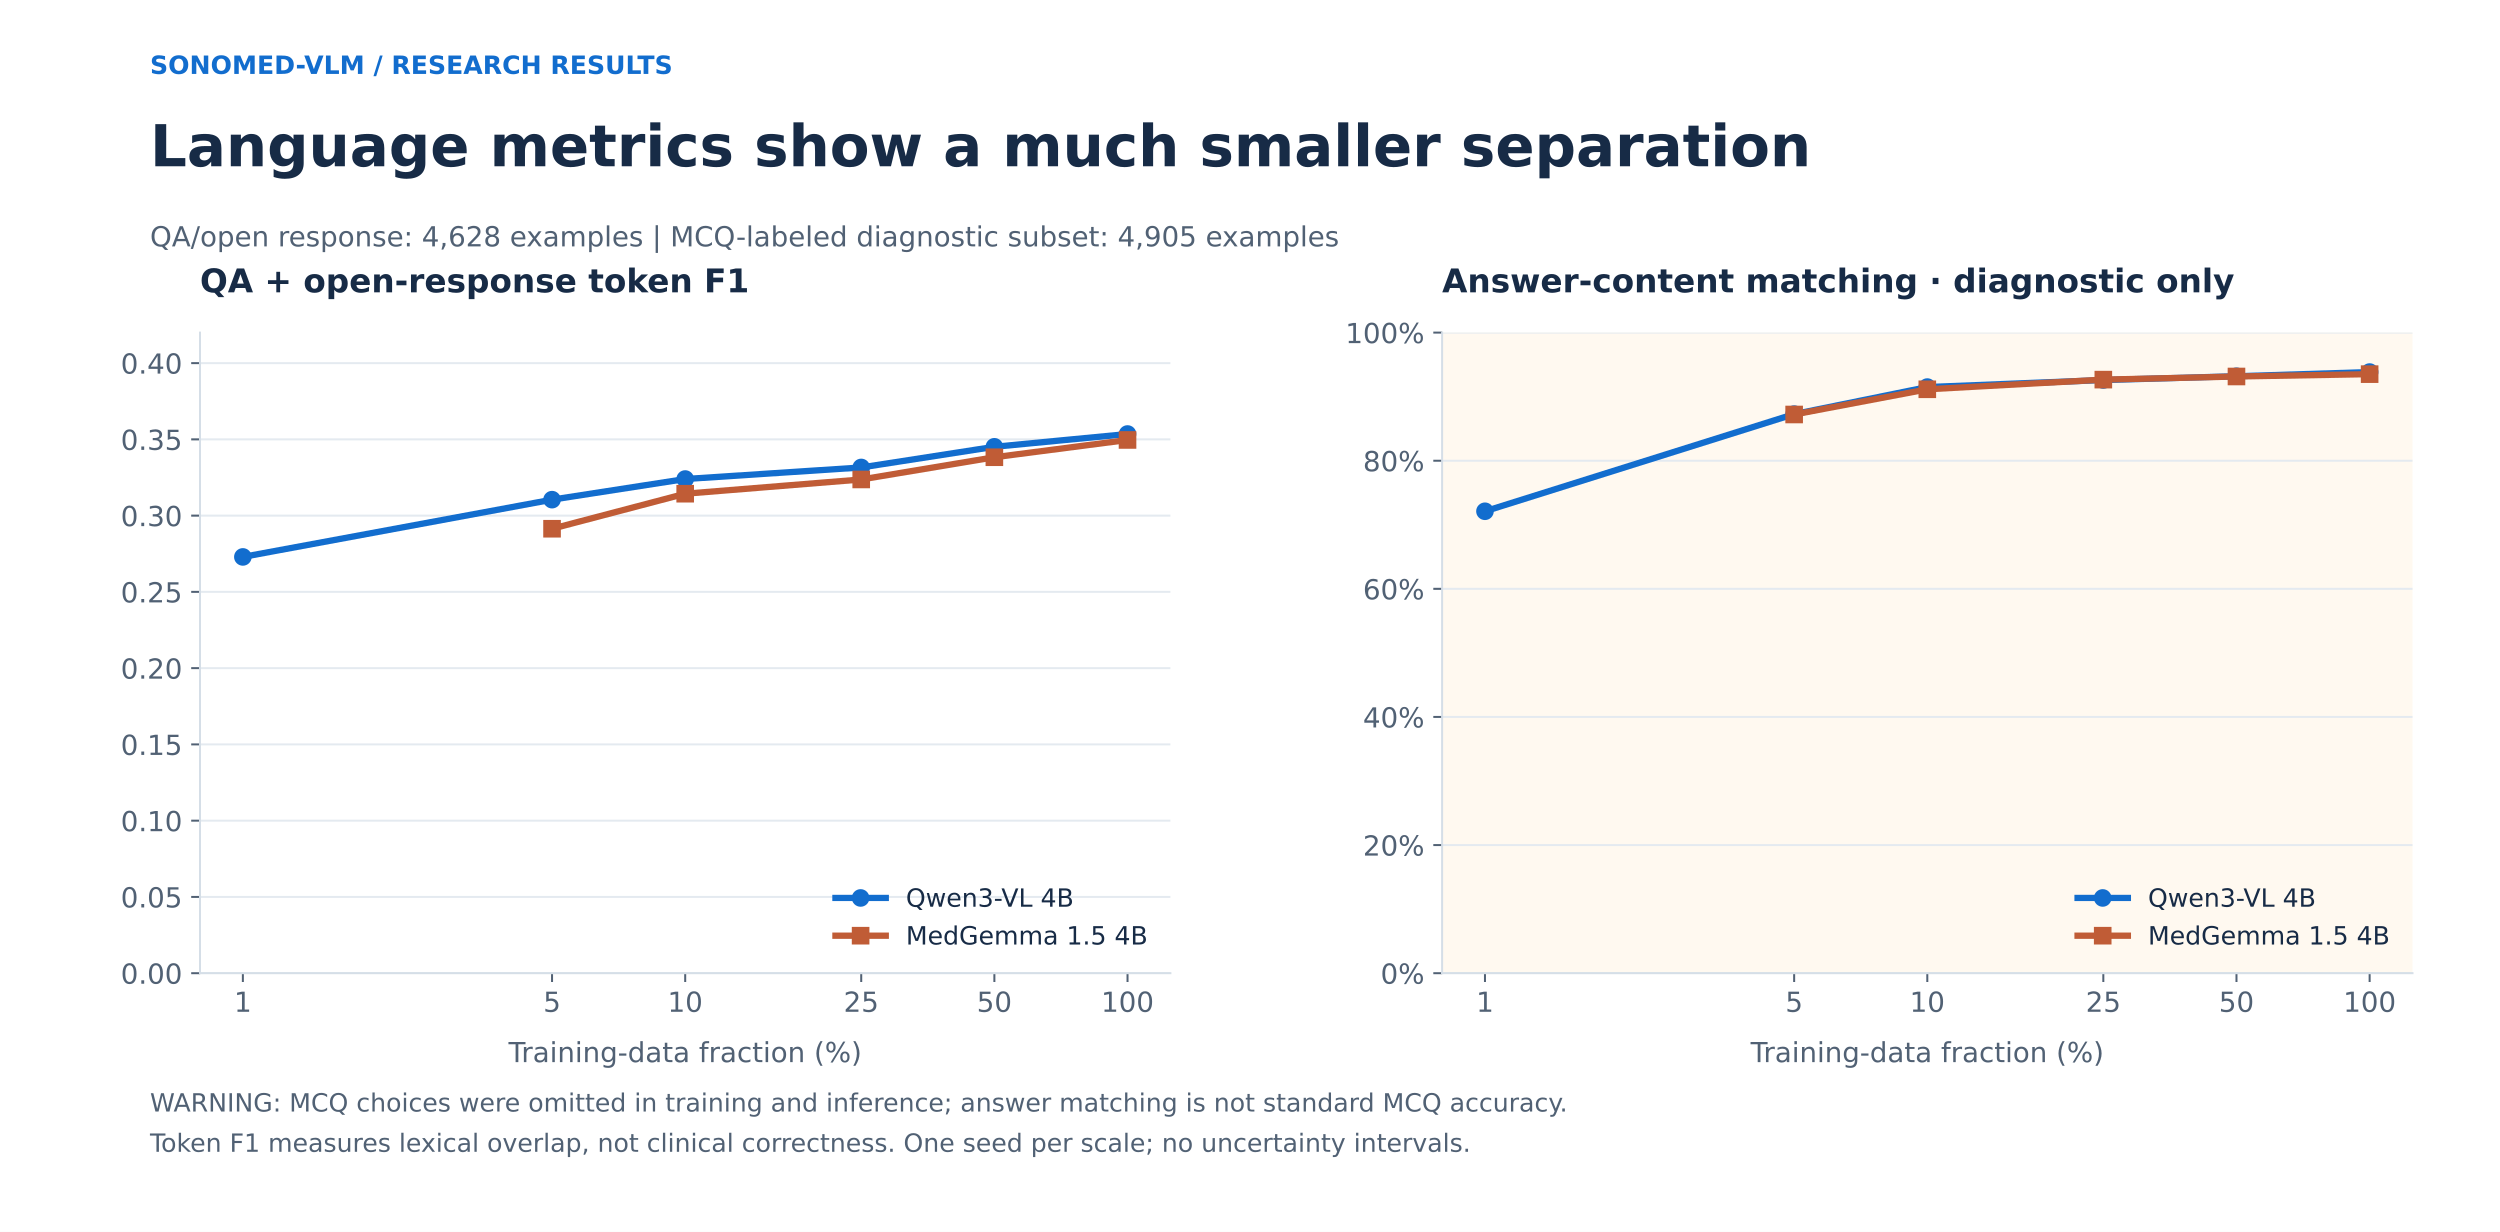
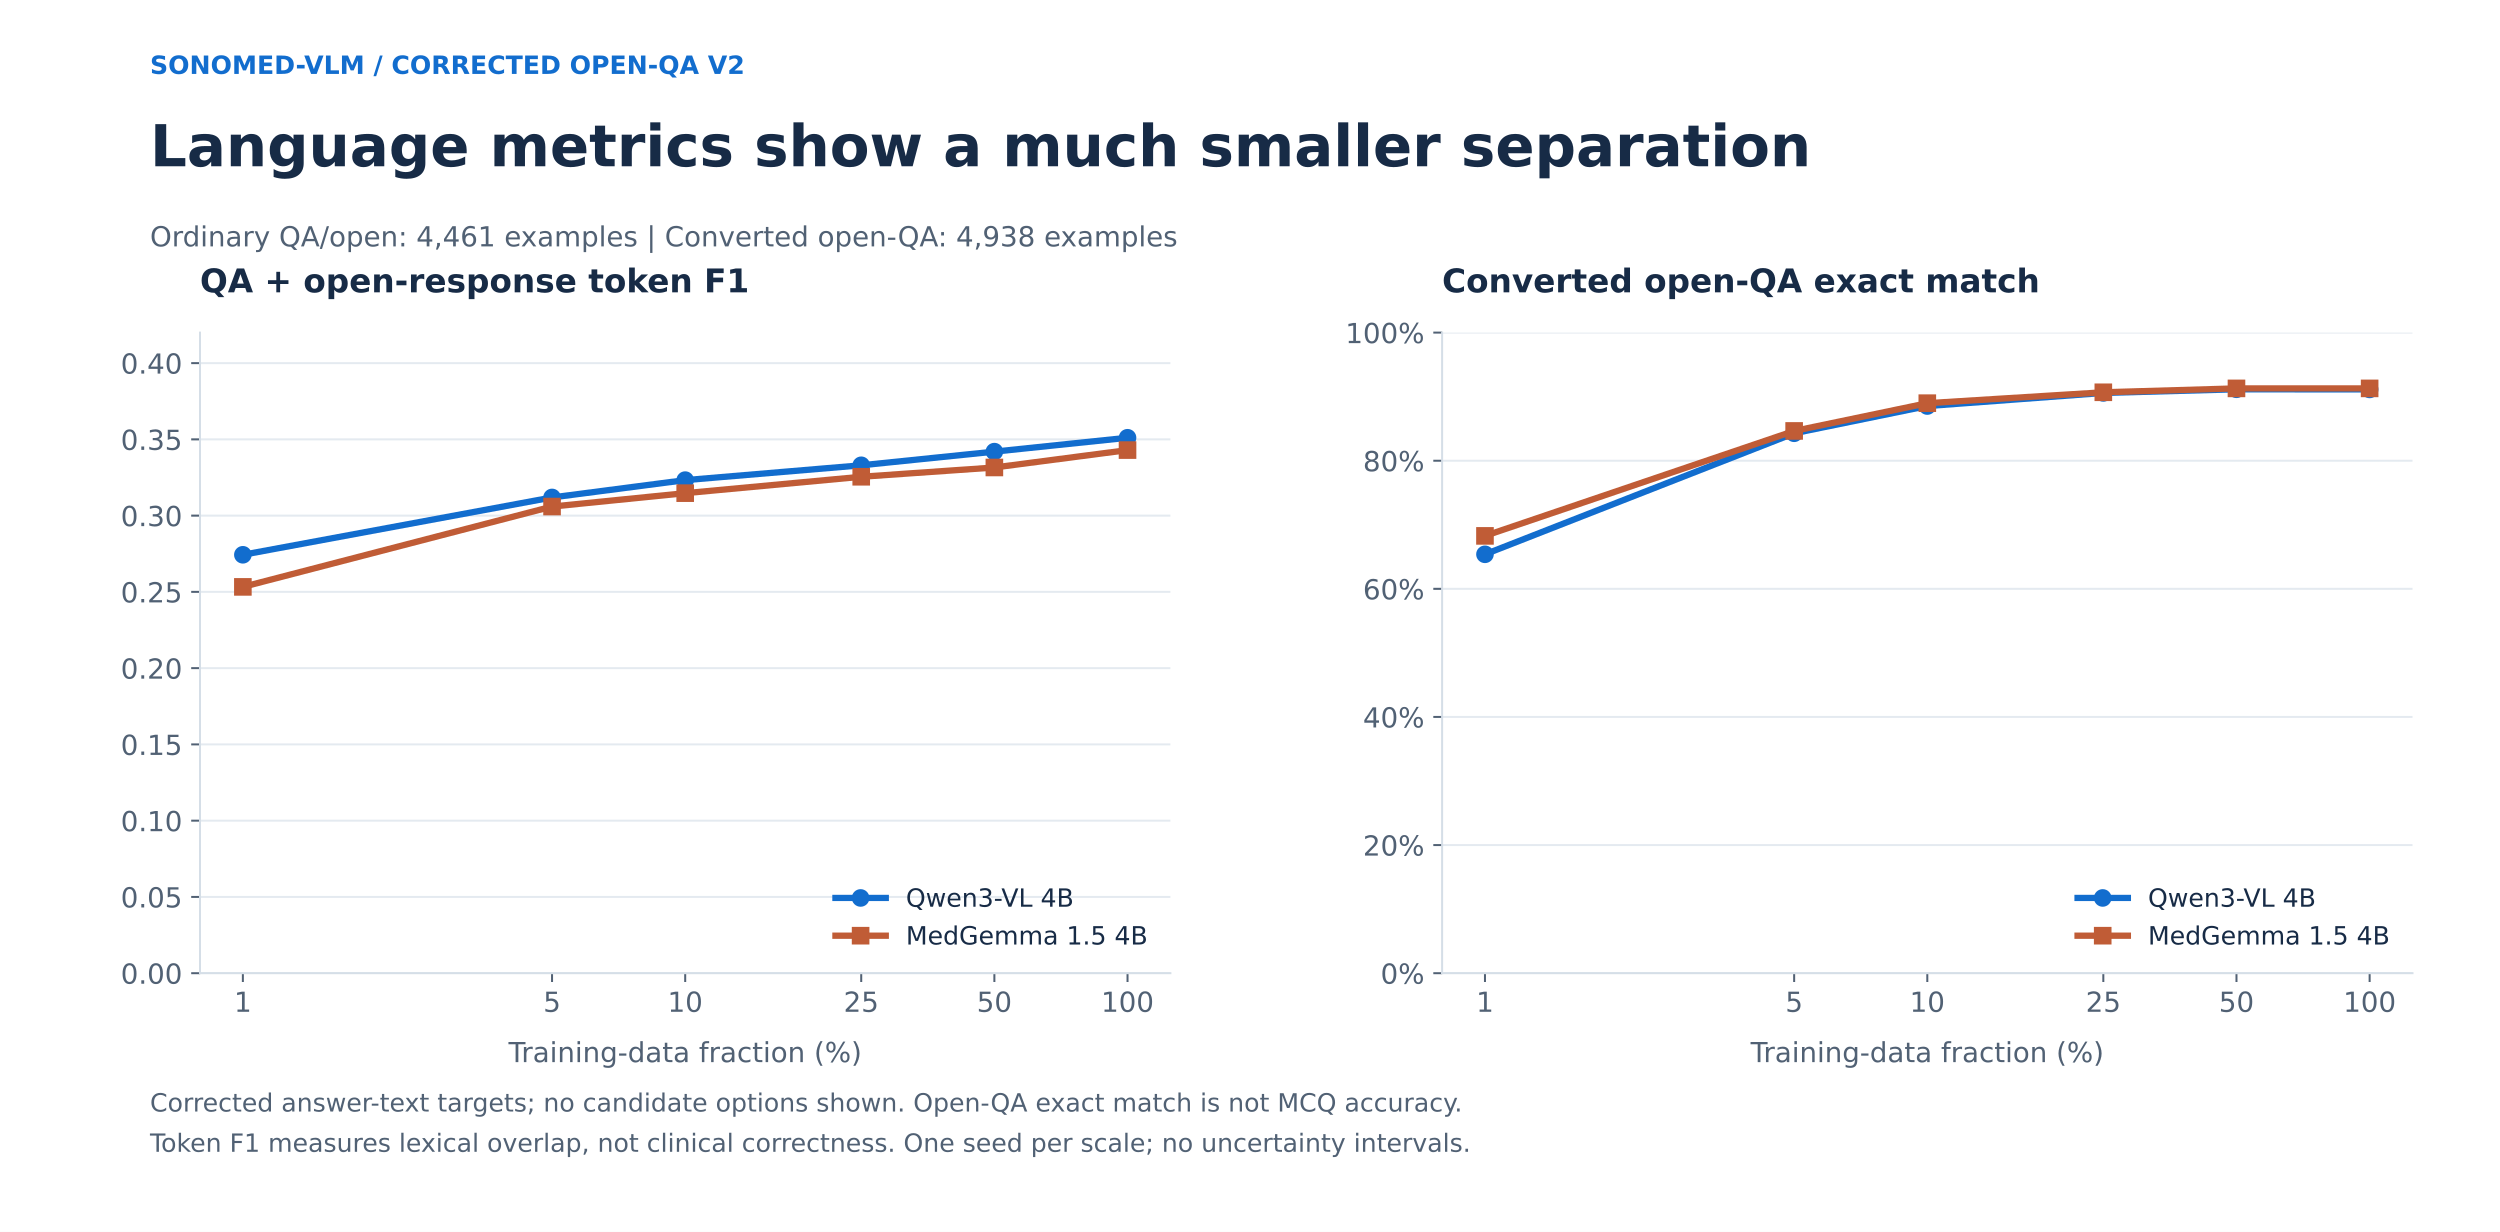
<svg xmlns="http://www.w3.org/2000/svg" xmlns:xlink="http://www.w3.org/1999/xlink" width="993.6pt" height="489.6pt" viewBox="0 0 993.6 489.6" version="1.1">
  <defs>
    <style type="text/css">*{stroke-linejoin: round; stroke-linecap: butt}</style>
  </defs>
  <g id="figure_1">
    <g id="patch_1">
      <path d="M 0 489.6 L 993.6 489.6 L 993.6 0 L 0 0 z " style="fill: #ffffff" />
    </g>
    <g id="axes_1">
      <g id="patch_2">
        <path d="M 79.488 386.784 L 465.162 386.784 L 465.162 132.192 L 79.488 132.192 z " style="fill: #ffffff" />
      </g>
      <g id="matplotlib.axis_1">
        <g id="xtick_1">
          <g id="line2d_1">
            <defs>
-               <path id="mfdf722623b" d="M 0 0 L 0 3.5 " style="stroke: #516174; stroke-width: 0.8" />
+               <path id="m145101c451" d="M 0 0 L 0 3.5 " style="stroke: #516174; stroke-width: 0.8" />
            </defs>
            <g>
-               <use xlink:href="#mfdf722623b" x="96.525" y="386.784" style="fill: #516174; stroke: #516174; stroke-width: 0.8" />
+               <use xlink:href="#m145101c451" x="96.525" y="386.784" style="fill: #516174; stroke: #516174; stroke-width: 0.8" />
            </g>
          </g>
          <g id="text_1">
            <text style="font-size: 11px; font-family: 'DejaVu Sans'; text-anchor: middle; fill: #516174" x="96.525" y="402.141" transform="rotate(-0 96.52479 402.1414)">1</text>
          </g>
        </g>
        <g id="xtick_2">
          <g id="line2d_2">
            <g>
-               <use xlink:href="#mfdf722623b" x="219.404" y="386.784" style="fill: #516174; stroke: #516174; stroke-width: 0.8" />
+               <use xlink:href="#m145101c451" x="219.404" y="386.784" style="fill: #516174; stroke: #516174; stroke-width: 0.8" />
            </g>
          </g>
          <g id="text_2">
            <text style="font-size: 11px; font-family: 'DejaVu Sans'; text-anchor: middle; fill: #516174" x="219.404" y="402.141" transform="rotate(-0 219.4038 402.1414)">5</text>
          </g>
        </g>
        <g id="xtick_3">
          <g id="line2d_3">
            <g>
-               <use xlink:href="#mfdf722623b" x="272.325" y="386.784" style="fill: #516174; stroke: #516174; stroke-width: 0.8" />
+               <use xlink:href="#m145101c451" x="272.325" y="386.784" style="fill: #516174; stroke: #516174; stroke-width: 0.8" />
            </g>
          </g>
          <g id="text_3">
            <text style="font-size: 11px; font-family: 'DejaVu Sans'; text-anchor: middle; fill: #516174" x="272.325" y="402.141" transform="rotate(-0 272.3248 402.1414)">10</text>
          </g>
        </g>
        <g id="xtick_4">
          <g id="line2d_4">
            <g>
-               <use xlink:href="#mfdf722623b" x="342.283" y="386.784" style="fill: #516174; stroke: #516174; stroke-width: 0.8" />
+               <use xlink:href="#m145101c451" x="342.283" y="386.784" style="fill: #516174; stroke: #516174; stroke-width: 0.8" />
            </g>
          </g>
          <g id="text_4">
            <text style="font-size: 11px; font-family: 'DejaVu Sans'; text-anchor: middle; fill: #516174" x="342.283" y="402.141" transform="rotate(-0 342.2827 402.1414)">25</text>
          </g>
        </g>
        <g id="xtick_5">
          <g id="line2d_5">
            <g>
-               <use xlink:href="#mfdf722623b" x="395.204" y="386.784" style="fill: #516174; stroke: #516174; stroke-width: 0.8" />
+               <use xlink:href="#m145101c451" x="395.204" y="386.784" style="fill: #516174; stroke: #516174; stroke-width: 0.8" />
            </g>
          </g>
          <g id="text_5">
            <text style="font-size: 11px; font-family: 'DejaVu Sans'; text-anchor: middle; fill: #516174" x="395.204" y="402.141" transform="rotate(-0 395.2038 402.1414)">50</text>
          </g>
        </g>
        <g id="xtick_6">
          <g id="line2d_6">
            <g>
-               <use xlink:href="#mfdf722623b" x="448.125" y="386.784" style="fill: #516174; stroke: #516174; stroke-width: 0.8" />
+               <use xlink:href="#m145101c451" x="448.125" y="386.784" style="fill: #516174; stroke: #516174; stroke-width: 0.8" />
            </g>
          </g>
          <g id="text_6">
            <text style="font-size: 11px; font-family: 'DejaVu Sans'; text-anchor: middle; fill: #516174" x="448.125" y="402.141" transform="rotate(-0 448.1249 402.1414)">100</text>
          </g>
        </g>
        <g id="text_7">
          <text style="font-size: 11px; font-family: 'DejaVu Sans'; text-anchor: middle; fill: #516174" x="272.325" y="422.142" transform="rotate(-0 272.3248 422.1423)">Training-data fraction (%)</text>
        </g>
      </g>
      <g id="matplotlib.axis_2">
        <g id="ytick_1">
          <g id="line2d_7">
-             <path d="M 79.488 386.784 L 465.162 386.784 " clip-path="url(#p864213b1fa)" style="fill: none; stroke: #e4eaf0; stroke-width: 0.8; stroke-linecap: square" />
+             <path d="M 79.488 386.784 L 465.162 386.784 " clip-path="url(#p7a8ff972bd)" style="fill: none; stroke: #e4eaf0; stroke-width: 0.8; stroke-linecap: square" />
          </g>
          <g id="line2d_8">
            <defs>
-               <path id="m3857d00677" d="M 0 0 L -3.5 0 " style="stroke: #516174; stroke-width: 0.8" />
+               <path id="m4025119347" d="M 0 0 L -3.5 0 " style="stroke: #516174; stroke-width: 0.8" />
            </defs>
            <g>
-               <use xlink:href="#m3857d00677" x="79.488" y="386.784" style="fill: #516174; stroke: #516174; stroke-width: 0.8" />
+               <use xlink:href="#m4025119347" x="79.488" y="386.784" style="fill: #516174; stroke: #516174; stroke-width: 0.8" />
            </g>
          </g>
          <g id="text_8">
            <text style="font-size: 11px; font-family: 'DejaVu Sans'; text-anchor: end; fill: #516174" x="72.488" y="390.963" transform="rotate(-0 72.488 390.9627)">0.00</text>
          </g>
        </g>
        <g id="ytick_2">
          <g id="line2d_9">
-             <path d="M 79.488 356.475 L 465.162 356.475 " clip-path="url(#p864213b1fa)" style="fill: none; stroke: #e4eaf0; stroke-width: 0.8; stroke-linecap: square" />
+             <path d="M 79.488 356.475 L 465.162 356.475 " clip-path="url(#p7a8ff972bd)" style="fill: none; stroke: #e4eaf0; stroke-width: 0.8; stroke-linecap: square" />
          </g>
          <g id="line2d_10">
            <g>
-               <use xlink:href="#m3857d00677" x="79.488" y="356.475" style="fill: #516174; stroke: #516174; stroke-width: 0.8" />
+               <use xlink:href="#m4025119347" x="79.488" y="356.475" style="fill: #516174; stroke: #516174; stroke-width: 0.8" />
            </g>
          </g>
          <g id="text_9">
            <text style="font-size: 11px; font-family: 'DejaVu Sans'; text-anchor: end; fill: #516174" x="72.488" y="360.654" transform="rotate(-0 72.488 360.6541)">0.05</text>
          </g>
        </g>
        <g id="ytick_3">
          <g id="line2d_11">
-             <path d="M 79.488 326.167 L 465.162 326.167 " clip-path="url(#p864213b1fa)" style="fill: none; stroke: #e4eaf0; stroke-width: 0.8; stroke-linecap: square" />
+             <path d="M 79.488 326.167 L 465.162 326.167 " clip-path="url(#p7a8ff972bd)" style="fill: none; stroke: #e4eaf0; stroke-width: 0.8; stroke-linecap: square" />
          </g>
          <g id="line2d_12">
            <g>
-               <use xlink:href="#m3857d00677" x="79.488" y="326.167" style="fill: #516174; stroke: #516174; stroke-width: 0.8" />
+               <use xlink:href="#m4025119347" x="79.488" y="326.167" style="fill: #516174; stroke: #516174; stroke-width: 0.8" />
            </g>
          </g>
          <g id="text_10">
            <text style="font-size: 11px; font-family: 'DejaVu Sans'; text-anchor: end; fill: #516174" x="72.488" y="330.346" transform="rotate(-0 72.488 330.3456)">0.10</text>
          </g>
        </g>
        <g id="ytick_4">
          <g id="line2d_13">
-             <path d="M 79.488 295.858 L 465.162 295.858 " clip-path="url(#p864213b1fa)" style="fill: none; stroke: #e4eaf0; stroke-width: 0.8; stroke-linecap: square" />
+             <path d="M 79.488 295.858 L 465.162 295.858 " clip-path="url(#p7a8ff972bd)" style="fill: none; stroke: #e4eaf0; stroke-width: 0.8; stroke-linecap: square" />
          </g>
          <g id="line2d_14">
            <g>
-               <use xlink:href="#m3857d00677" x="79.488" y="295.858" style="fill: #516174; stroke: #516174; stroke-width: 0.8" />
+               <use xlink:href="#m4025119347" x="79.488" y="295.858" style="fill: #516174; stroke: #516174; stroke-width: 0.8" />
            </g>
          </g>
          <g id="text_11">
            <text style="font-size: 11px; font-family: 'DejaVu Sans'; text-anchor: end; fill: #516174" x="72.488" y="300.037" transform="rotate(-0 72.488 300.037)">0.15</text>
          </g>
        </g>
        <g id="ytick_5">
          <g id="line2d_15">
-             <path d="M 79.488 265.55 L 465.162 265.55 " clip-path="url(#p864213b1fa)" style="fill: none; stroke: #e4eaf0; stroke-width: 0.8; stroke-linecap: square" />
+             <path d="M 79.488 265.55 L 465.162 265.55 " clip-path="url(#p7a8ff972bd)" style="fill: none; stroke: #e4eaf0; stroke-width: 0.8; stroke-linecap: square" />
          </g>
          <g id="line2d_16">
            <g>
-               <use xlink:href="#m3857d00677" x="79.488" y="265.55" style="fill: #516174; stroke: #516174; stroke-width: 0.8" />
+               <use xlink:href="#m4025119347" x="79.488" y="265.55" style="fill: #516174; stroke: #516174; stroke-width: 0.8" />
            </g>
          </g>
          <g id="text_12">
            <text style="font-size: 11px; font-family: 'DejaVu Sans'; text-anchor: end; fill: #516174" x="72.488" y="269.728" transform="rotate(-0 72.488 269.7284)">0.20</text>
          </g>
        </g>
        <g id="ytick_6">
          <g id="line2d_17">
-             <path d="M 79.488 235.241 L 465.162 235.241 " clip-path="url(#p864213b1fa)" style="fill: none; stroke: #e4eaf0; stroke-width: 0.8; stroke-linecap: square" />
+             <path d="M 79.488 235.241 L 465.162 235.241 " clip-path="url(#p7a8ff972bd)" style="fill: none; stroke: #e4eaf0; stroke-width: 0.8; stroke-linecap: square" />
          </g>
          <g id="line2d_18">
            <g>
-               <use xlink:href="#m3857d00677" x="79.488" y="235.241" style="fill: #516174; stroke: #516174; stroke-width: 0.8" />
+               <use xlink:href="#m4025119347" x="79.488" y="235.241" style="fill: #516174; stroke: #516174; stroke-width: 0.8" />
            </g>
          </g>
          <g id="text_13">
            <text style="font-size: 11px; font-family: 'DejaVu Sans'; text-anchor: end; fill: #516174" x="72.488" y="239.42" transform="rotate(-0 72.488 239.4199)">0.25</text>
          </g>
        </g>
        <g id="ytick_7">
          <g id="line2d_19">
-             <path d="M 79.488 204.933 L 465.162 204.933 " clip-path="url(#p864213b1fa)" style="fill: none; stroke: #e4eaf0; stroke-width: 0.8; stroke-linecap: square" />
+             <path d="M 79.488 204.933 L 465.162 204.933 " clip-path="url(#p7a8ff972bd)" style="fill: none; stroke: #e4eaf0; stroke-width: 0.8; stroke-linecap: square" />
          </g>
          <g id="line2d_20">
            <g>
-               <use xlink:href="#m3857d00677" x="79.488" y="204.933" style="fill: #516174; stroke: #516174; stroke-width: 0.8" />
+               <use xlink:href="#m4025119347" x="79.488" y="204.933" style="fill: #516174; stroke: #516174; stroke-width: 0.8" />
            </g>
          </g>
          <g id="text_14">
            <text style="font-size: 11px; font-family: 'DejaVu Sans'; text-anchor: end; fill: #516174" x="72.488" y="209.111" transform="rotate(-0 72.488 209.1113)">0.30</text>
          </g>
        </g>
        <g id="ytick_8">
          <g id="line2d_21">
-             <path d="M 79.488 174.624 L 465.162 174.624 " clip-path="url(#p864213b1fa)" style="fill: none; stroke: #e4eaf0; stroke-width: 0.8; stroke-linecap: square" />
+             <path d="M 79.488 174.624 L 465.162 174.624 " clip-path="url(#p7a8ff972bd)" style="fill: none; stroke: #e4eaf0; stroke-width: 0.8; stroke-linecap: square" />
          </g>
          <g id="line2d_22">
            <g>
-               <use xlink:href="#m3857d00677" x="79.488" y="174.624" style="fill: #516174; stroke: #516174; stroke-width: 0.8" />
+               <use xlink:href="#m4025119347" x="79.488" y="174.624" style="fill: #516174; stroke: #516174; stroke-width: 0.8" />
            </g>
          </g>
          <g id="text_15">
            <text style="font-size: 11px; font-family: 'DejaVu Sans'; text-anchor: end; fill: #516174" x="72.488" y="178.803" transform="rotate(-0 72.488 178.8027)">0.35</text>
          </g>
        </g>
        <g id="ytick_9">
          <g id="line2d_23">
-             <path d="M 79.488 144.315 L 465.162 144.315 " clip-path="url(#p864213b1fa)" style="fill: none; stroke: #e4eaf0; stroke-width: 0.8; stroke-linecap: square" />
+             <path d="M 79.488 144.315 L 465.162 144.315 " clip-path="url(#p7a8ff972bd)" style="fill: none; stroke: #e4eaf0; stroke-width: 0.8; stroke-linecap: square" />
          </g>
          <g id="line2d_24">
            <g>
-               <use xlink:href="#m3857d00677" x="79.488" y="144.315" style="fill: #516174; stroke: #516174; stroke-width: 0.8" />
+               <use xlink:href="#m4025119347" x="79.488" y="144.315" style="fill: #516174; stroke: #516174; stroke-width: 0.8" />
            </g>
          </g>
          <g id="text_16">
            <text style="font-size: 11px; font-family: 'DejaVu Sans'; text-anchor: end; fill: #516174" x="72.488" y="148.494" transform="rotate(-0 72.488 148.4941)">0.40</text>
          </g>
        </g>
      </g>
      <g id="line2d_25">
-         <path d="M 96.525 221.342 L 219.404 198.583 L 272.325 190.381 L 342.283 185.783 L 395.204 177.571 L 448.125 172.492 " clip-path="url(#p864213b1fa)" style="fill: none; stroke: #126dce; stroke-width: 2.5; stroke-linecap: square" />
+         <path d="M 96.525 220.493 L 219.404 197.704 L 272.325 190.818 L 342.283 184.922 L 395.204 179.494 L 448.125 173.98 " clip-path="url(#p7a8ff972bd)" style="fill: none; stroke: #126dce; stroke-width: 2.5; stroke-linecap: square" />
        <defs>
-           <path id="m59ffaac140" d="M 0 3 C 0.796 3 1.559 2.684 2.121 2.121 C 2.684 1.559 3 0.796 3 0 C 3 -0.796 2.684 -1.559 2.121 -2.121 C 1.559 -2.684 0.796 -3 0 -3 C -0.796 -3 -1.559 -2.684 -2.121 -2.121 C -2.684 -1.559 -3 -0.796 -3 0 C -3 0.796 -2.684 1.559 -2.121 2.121 C -1.559 2.684 -0.796 3 0 3 z " style="stroke: #126dce" />
+           <path id="m1a5f0d19d6" d="M 0 3 C 0.796 3 1.559 2.684 2.121 2.121 C 2.684 1.559 3 0.796 3 0 C 3 -0.796 2.684 -1.559 2.121 -2.121 C 1.559 -2.684 0.796 -3 0 -3 C -0.796 -3 -1.559 -2.684 -2.121 -2.121 C -2.684 -1.559 -3 -0.796 -3 0 C -3 0.796 -2.684 1.559 -2.121 2.121 C -1.559 2.684 -0.796 3 0 3 z " style="stroke: #126dce" />
        </defs>
-         <g clip-path="url(#p864213b1fa)">
-           <use xlink:href="#m59ffaac140" x="96.525" y="221.342" style="fill: #126dce; stroke: #126dce" />
-           <use xlink:href="#m59ffaac140" x="219.404" y="198.583" style="fill: #126dce; stroke: #126dce" />
-           <use xlink:href="#m59ffaac140" x="272.325" y="190.381" style="fill: #126dce; stroke: #126dce" />
-           <use xlink:href="#m59ffaac140" x="342.283" y="185.783" style="fill: #126dce; stroke: #126dce" />
-           <use xlink:href="#m59ffaac140" x="395.204" y="177.571" style="fill: #126dce; stroke: #126dce" />
-           <use xlink:href="#m59ffaac140" x="448.125" y="172.492" style="fill: #126dce; stroke: #126dce" />
+         <g clip-path="url(#p7a8ff972bd)">
+           <use xlink:href="#m1a5f0d19d6" x="96.525" y="220.493" style="fill: #126dce; stroke: #126dce" />
+           <use xlink:href="#m1a5f0d19d6" x="219.404" y="197.704" style="fill: #126dce; stroke: #126dce" />
+           <use xlink:href="#m1a5f0d19d6" x="272.325" y="190.818" style="fill: #126dce; stroke: #126dce" />
+           <use xlink:href="#m1a5f0d19d6" x="342.283" y="184.922" style="fill: #126dce; stroke: #126dce" />
+           <use xlink:href="#m1a5f0d19d6" x="395.204" y="179.494" style="fill: #126dce; stroke: #126dce" />
+           <use xlink:href="#m1a5f0d19d6" x="448.125" y="173.98" style="fill: #126dce; stroke: #126dce" />
        </g>
      </g>
      <g id="line2d_26">
-         <path d="M 219.404 210.143 L 272.325 196.219 L 342.283 190.557 L 395.204 181.724 L 448.125 174.857 " clip-path="url(#p864213b1fa)" style="fill: none; stroke: #c05c36; stroke-width: 2.5; stroke-linecap: square" />
+         <path d="M 96.525 233.253 L 219.404 201.324 L 272.325 195.998 L 342.283 189.486 L 395.204 185.794 L 448.125 178.881 " clip-path="url(#p7a8ff972bd)" style="fill: none; stroke: #c05c36; stroke-width: 2.5; stroke-linecap: square" />
        <defs>
-           <path id="mca9583c628" d="M -3 3 L 3 3 L 3 -3 L -3 -3 z " style="stroke: #c05c36; stroke-linejoin: miter" />
+           <path id="m75985ca6e8" d="M -3 3 L 3 3 L 3 -3 L -3 -3 z " style="stroke: #c05c36; stroke-linejoin: miter" />
        </defs>
-         <g clip-path="url(#p864213b1fa)">
-           <use xlink:href="#mca9583c628" x="219.404" y="210.143" style="fill: #c05c36; stroke: #c05c36; stroke-linejoin: miter" />
-           <use xlink:href="#mca9583c628" x="272.325" y="196.219" style="fill: #c05c36; stroke: #c05c36; stroke-linejoin: miter" />
-           <use xlink:href="#mca9583c628" x="342.283" y="190.557" style="fill: #c05c36; stroke: #c05c36; stroke-linejoin: miter" />
-           <use xlink:href="#mca9583c628" x="395.204" y="181.724" style="fill: #c05c36; stroke: #c05c36; stroke-linejoin: miter" />
-           <use xlink:href="#mca9583c628" x="448.125" y="174.857" style="fill: #c05c36; stroke: #c05c36; stroke-linejoin: miter" />
+         <g clip-path="url(#p7a8ff972bd)">
+           <use xlink:href="#m75985ca6e8" x="96.525" y="233.253" style="fill: #c05c36; stroke: #c05c36; stroke-linejoin: miter" />
+           <use xlink:href="#m75985ca6e8" x="219.404" y="201.324" style="fill: #c05c36; stroke: #c05c36; stroke-linejoin: miter" />
+           <use xlink:href="#m75985ca6e8" x="272.325" y="195.998" style="fill: #c05c36; stroke: #c05c36; stroke-linejoin: miter" />
+           <use xlink:href="#m75985ca6e8" x="342.283" y="189.486" style="fill: #c05c36; stroke: #c05c36; stroke-linejoin: miter" />
+           <use xlink:href="#m75985ca6e8" x="395.204" y="185.794" style="fill: #c05c36; stroke: #c05c36; stroke-linejoin: miter" />
+           <use xlink:href="#m75985ca6e8" x="448.125" y="178.881" style="fill: #c05c36; stroke: #c05c36; stroke-linejoin: miter" />
        </g>
      </g>
      <g id="patch_3">
        <path d="M 79.488 386.784 L 79.488 132.192 " style="fill: none; stroke: #d5dee7; stroke-width: 0.8; stroke-linejoin: miter; stroke-linecap: square" />
      </g>
      <g id="patch_4">
        <path d="M 79.488 386.784 L 465.162 386.784 " style="fill: none; stroke: #d5dee7; stroke-width: 0.8; stroke-linejoin: miter; stroke-linecap: square" />
      </g>
      <g id="text_17">
        <text style="font-weight: 700; font-size: 13px; font-family: 'DejaVu Sans'; text-anchor: start; fill: #172b46" x="79.488" y="116.192" transform="rotate(-0 79.488 116.192)">QA + open-response token F1</text>
      </g>
      <g id="legend_1">
        <g id="line2d_27">
          <path d="M 332.038 356.881 L 342.038 356.881 L 352.038 356.881 " style="fill: none; stroke: #126dce; stroke-width: 2.5; stroke-linecap: square" />
          <g>
-             <use xlink:href="#m59ffaac140" x="342.038" y="356.881" style="fill: #126dce; stroke: #126dce" />
+             <use xlink:href="#m1a5f0d19d6" x="342.038" y="356.881" style="fill: #126dce; stroke: #126dce" />
          </g>
        </g>
        <g id="text_18">
          <text style="font-size: 10px; font-family: 'DejaVu Sans'; text-anchor: start; fill: #172b46" x="360.038" y="360.381" transform="rotate(-0 360.0382 360.3809)">Qwen3-VL 4B</text>
        </g>
        <g id="line2d_28">
          <path d="M 332.038 371.882 L 342.038 371.882 L 352.038 371.882 " style="fill: none; stroke: #c05c36; stroke-width: 2.5; stroke-linecap: square" />
          <g>
-             <use xlink:href="#mca9583c628" x="342.038" y="371.882" style="fill: #c05c36; stroke: #c05c36; stroke-linejoin: miter" />
+             <use xlink:href="#m75985ca6e8" x="342.038" y="371.882" style="fill: #c05c36; stroke: #c05c36; stroke-linejoin: miter" />
          </g>
        </g>
        <g id="text_19">
          <text style="font-size: 10px; font-family: 'DejaVu Sans'; text-anchor: start; fill: #172b46" x="360.038" y="375.382" transform="rotate(-0 360.0382 375.3817)">MedGemma 1.5 4B</text>
        </g>
      </g>
    </g>
    <g id="axes_2">
      <g id="patch_5">
-         <path d="M 573.15 386.784 L 958.824 386.784 L 958.824 132.192 L 573.15 132.192 z " style="fill: #fff9f0" />
+         <path d="M 573.15 386.784 L 958.824 386.784 L 958.824 132.192 L 573.15 132.192 z " style="fill: #ffffff" />
      </g>
      <g id="matplotlib.axis_3">
        <g id="xtick_7">
          <g id="line2d_29">
            <g>
-               <use xlink:href="#mfdf722623b" x="590.187" y="386.784" style="fill: #516174; stroke: #516174; stroke-width: 0.8" />
+               <use xlink:href="#m145101c451" x="590.187" y="386.784" style="fill: #516174; stroke: #516174; stroke-width: 0.8" />
            </g>
          </g>
          <g id="text_20">
            <text style="font-size: 11px; font-family: 'DejaVu Sans'; text-anchor: middle; fill: #516174" x="590.187" y="402.141" transform="rotate(-0 590.1871 402.1414)">1</text>
          </g>
        </g>
        <g id="xtick_8">
          <g id="line2d_30">
            <g>
-               <use xlink:href="#mfdf722623b" x="713.066" y="386.784" style="fill: #516174; stroke: #516174; stroke-width: 0.8" />
+               <use xlink:href="#m145101c451" x="713.066" y="386.784" style="fill: #516174; stroke: #516174; stroke-width: 0.8" />
            </g>
          </g>
          <g id="text_21">
            <text style="font-size: 11px; font-family: 'DejaVu Sans'; text-anchor: middle; fill: #516174" x="713.066" y="402.141" transform="rotate(-0 713.0661 402.1414)">5</text>
          </g>
        </g>
        <g id="xtick_9">
          <g id="line2d_31">
            <g>
-               <use xlink:href="#mfdf722623b" x="765.987" y="386.784" style="fill: #516174; stroke: #516174; stroke-width: 0.8" />
+               <use xlink:href="#m145101c451" x="765.987" y="386.784" style="fill: #516174; stroke: #516174; stroke-width: 0.8" />
            </g>
          </g>
          <g id="text_22">
            <text style="font-size: 11px; font-family: 'DejaVu Sans'; text-anchor: middle; fill: #516174" x="765.987" y="402.141" transform="rotate(-0 765.9872 402.1414)">10</text>
          </g>
        </g>
        <g id="xtick_10">
          <g id="line2d_32">
            <g>
-               <use xlink:href="#mfdf722623b" x="835.945" y="386.784" style="fill: #516174; stroke: #516174; stroke-width: 0.8" />
+               <use xlink:href="#m145101c451" x="835.945" y="386.784" style="fill: #516174; stroke: #516174; stroke-width: 0.8" />
            </g>
          </g>
          <g id="text_23">
            <text style="font-size: 11px; font-family: 'DejaVu Sans'; text-anchor: middle; fill: #516174" x="835.945" y="402.141" transform="rotate(-0 835.945 402.1414)">25</text>
          </g>
        </g>
        <g id="xtick_11">
          <g id="line2d_33">
            <g>
-               <use xlink:href="#mfdf722623b" x="888.866" y="386.784" style="fill: #516174; stroke: #516174; stroke-width: 0.8" />
+               <use xlink:href="#m145101c451" x="888.866" y="386.784" style="fill: #516174; stroke: #516174; stroke-width: 0.8" />
            </g>
          </g>
          <g id="text_24">
            <text style="font-size: 11px; font-family: 'DejaVu Sans'; text-anchor: middle; fill: #516174" x="888.866" y="402.141" transform="rotate(-0 888.8661 402.1414)">50</text>
          </g>
        </g>
        <g id="xtick_12">
          <g id="line2d_34">
            <g>
-               <use xlink:href="#mfdf722623b" x="941.787" y="386.784" style="fill: #516174; stroke: #516174; stroke-width: 0.8" />
+               <use xlink:href="#m145101c451" x="941.787" y="386.784" style="fill: #516174; stroke: #516174; stroke-width: 0.8" />
            </g>
          </g>
          <g id="text_25">
            <text style="font-size: 11px; font-family: 'DejaVu Sans'; text-anchor: middle; fill: #516174" x="941.787" y="402.141" transform="rotate(-0 941.7872 402.1414)">100</text>
          </g>
        </g>
        <g id="text_26">
          <text style="font-size: 11px; font-family: 'DejaVu Sans'; text-anchor: middle; fill: #516174" x="765.987" y="422.142" transform="rotate(-0 765.9872 422.1423)">Training-data fraction (%)</text>
        </g>
      </g>
      <g id="matplotlib.axis_4">
        <g id="ytick_10">
          <g id="line2d_35">
-             <path d="M 573.15 386.784 L 958.824 386.784 " clip-path="url(#p904476dea0)" style="fill: none; stroke: #e4eaf0; stroke-width: 0.8; stroke-linecap: square" />
+             <path d="M 573.15 386.784 L 958.824 386.784 " clip-path="url(#p7c1385aa71)" style="fill: none; stroke: #e4eaf0; stroke-width: 0.8; stroke-linecap: square" />
          </g>
          <g id="line2d_36">
            <g>
-               <use xlink:href="#m3857d00677" x="573.15" y="386.784" style="fill: #516174; stroke: #516174; stroke-width: 0.8" />
+               <use xlink:href="#m4025119347" x="573.15" y="386.784" style="fill: #516174; stroke: #516174; stroke-width: 0.8" />
            </g>
          </g>
          <g id="text_27">
            <text style="font-size: 11px; font-family: 'DejaVu Sans'; text-anchor: end; fill: #516174" x="566.15" y="390.963" transform="rotate(-0 566.1503 390.9627)">0%</text>
          </g>
        </g>
        <g id="ytick_11">
          <g id="line2d_37">
-             <path d="M 573.15 335.866 L 958.824 335.866 " clip-path="url(#p904476dea0)" style="fill: none; stroke: #e4eaf0; stroke-width: 0.8; stroke-linecap: square" />
+             <path d="M 573.15 335.866 L 958.824 335.866 " clip-path="url(#p7c1385aa71)" style="fill: none; stroke: #e4eaf0; stroke-width: 0.8; stroke-linecap: square" />
          </g>
          <g id="line2d_38">
            <g>
-               <use xlink:href="#m3857d00677" x="573.15" y="335.866" style="fill: #516174; stroke: #516174; stroke-width: 0.8" />
+               <use xlink:href="#m4025119347" x="573.15" y="335.866" style="fill: #516174; stroke: #516174; stroke-width: 0.8" />
            </g>
          </g>
          <g id="text_28">
            <text style="font-size: 11px; font-family: 'DejaVu Sans'; text-anchor: end; fill: #516174" x="566.15" y="340.044" transform="rotate(-0 566.1503 340.0443)">20%</text>
          </g>
        </g>
        <g id="ytick_12">
          <g id="line2d_39">
-             <path d="M 573.15 284.947 L 958.824 284.947 " clip-path="url(#p904476dea0)" style="fill: none; stroke: #e4eaf0; stroke-width: 0.8; stroke-linecap: square" />
+             <path d="M 573.15 284.947 L 958.824 284.947 " clip-path="url(#p7c1385aa71)" style="fill: none; stroke: #e4eaf0; stroke-width: 0.8; stroke-linecap: square" />
          </g>
          <g id="line2d_40">
            <g>
-               <use xlink:href="#m3857d00677" x="573.15" y="284.947" style="fill: #516174; stroke: #516174; stroke-width: 0.8" />
+               <use xlink:href="#m4025119347" x="573.15" y="284.947" style="fill: #516174; stroke: #516174; stroke-width: 0.8" />
            </g>
          </g>
          <g id="text_29">
            <text style="font-size: 11px; font-family: 'DejaVu Sans'; text-anchor: end; fill: #516174" x="566.15" y="289.126" transform="rotate(-0 566.1503 289.1259)">40%</text>
          </g>
        </g>
        <g id="ytick_13">
          <g id="line2d_41">
-             <path d="M 573.15 234.029 L 958.824 234.029 " clip-path="url(#p904476dea0)" style="fill: none; stroke: #e4eaf0; stroke-width: 0.8; stroke-linecap: square" />
+             <path d="M 573.15 234.029 L 958.824 234.029 " clip-path="url(#p7c1385aa71)" style="fill: none; stroke: #e4eaf0; stroke-width: 0.8; stroke-linecap: square" />
          </g>
          <g id="line2d_42">
            <g>
-               <use xlink:href="#m3857d00677" x="573.15" y="234.029" style="fill: #516174; stroke: #516174; stroke-width: 0.8" />
+               <use xlink:href="#m4025119347" x="573.15" y="234.029" style="fill: #516174; stroke: #516174; stroke-width: 0.8" />
            </g>
          </g>
          <g id="text_30">
            <text style="font-size: 11px; font-family: 'DejaVu Sans'; text-anchor: end; fill: #516174" x="566.15" y="238.208" transform="rotate(-0 566.1503 238.2075)">60%</text>
          </g>
        </g>
        <g id="ytick_14">
          <g id="line2d_43">
-             <path d="M 573.15 183.11 L 958.824 183.11 " clip-path="url(#p904476dea0)" style="fill: none; stroke: #e4eaf0; stroke-width: 0.8; stroke-linecap: square" />
+             <path d="M 573.15 183.11 L 958.824 183.11 " clip-path="url(#p7c1385aa71)" style="fill: none; stroke: #e4eaf0; stroke-width: 0.8; stroke-linecap: square" />
          </g>
          <g id="line2d_44">
            <g>
-               <use xlink:href="#m3857d00677" x="573.15" y="183.11" style="fill: #516174; stroke: #516174; stroke-width: 0.8" />
+               <use xlink:href="#m4025119347" x="573.15" y="183.11" style="fill: #516174; stroke: #516174; stroke-width: 0.8" />
            </g>
          </g>
          <g id="text_31">
            <text style="font-size: 11px; font-family: 'DejaVu Sans'; text-anchor: end; fill: #516174" x="566.15" y="187.289" transform="rotate(-0 566.1503 187.2891)">80%</text>
          </g>
        </g>
        <g id="ytick_15">
          <g id="line2d_45">
-             <path d="M 573.15 132.192 L 958.824 132.192 " clip-path="url(#p904476dea0)" style="fill: none; stroke: #e4eaf0; stroke-width: 0.8; stroke-linecap: square" />
+             <path d="M 573.15 132.192 L 958.824 132.192 " clip-path="url(#p7c1385aa71)" style="fill: none; stroke: #e4eaf0; stroke-width: 0.8; stroke-linecap: square" />
          </g>
          <g id="line2d_46">
            <g>
-               <use xlink:href="#m3857d00677" x="573.15" y="132.192" style="fill: #516174; stroke: #516174; stroke-width: 0.8" />
+               <use xlink:href="#m4025119347" x="573.15" y="132.192" style="fill: #516174; stroke: #516174; stroke-width: 0.8" />
            </g>
          </g>
          <g id="text_32">
            <text style="font-size: 11px; font-family: 'DejaVu Sans'; text-anchor: end; fill: #516174" x="566.15" y="136.371" transform="rotate(-0 566.1503 136.3707)">100%</text>
          </g>
        </g>
      </g>
      <g id="line2d_47">
-         <path d="M 590.187 203.197 L 713.066 164.58 L 765.987 153.836 L 835.945 151.033 L 888.866 149.528 L 941.787 147.867 " clip-path="url(#p904476dea0)" style="fill: none; stroke: #126dce; stroke-width: 2.5; stroke-linecap: square" />
-         <g clip-path="url(#p904476dea0)">
-           <use xlink:href="#m59ffaac140" x="590.187" y="203.197" style="fill: #126dce; stroke: #126dce" />
-           <use xlink:href="#m59ffaac140" x="713.066" y="164.58" style="fill: #126dce; stroke: #126dce" />
-           <use xlink:href="#m59ffaac140" x="765.987" y="153.836" style="fill: #126dce; stroke: #126dce" />
-           <use xlink:href="#m59ffaac140" x="835.945" y="151.033" style="fill: #126dce; stroke: #126dce" />
-           <use xlink:href="#m59ffaac140" x="888.866" y="149.528" style="fill: #126dce; stroke: #126dce" />
-           <use xlink:href="#m59ffaac140" x="941.787" y="147.867" style="fill: #126dce; stroke: #126dce" />
+         <path d="M 590.187 220.304 L 713.066 172.201 L 765.987 161.374 L 835.945 156.166 L 888.866 154.723 L 941.787 154.774 " clip-path="url(#p7c1385aa71)" style="fill: none; stroke: #126dce; stroke-width: 2.5; stroke-linecap: square" />
+         <g clip-path="url(#p7c1385aa71)">
+           <use xlink:href="#m1a5f0d19d6" x="590.187" y="220.304" style="fill: #126dce; stroke: #126dce" />
+           <use xlink:href="#m1a5f0d19d6" x="713.066" y="172.201" style="fill: #126dce; stroke: #126dce" />
+           <use xlink:href="#m1a5f0d19d6" x="765.987" y="161.374" style="fill: #126dce; stroke: #126dce" />
+           <use xlink:href="#m1a5f0d19d6" x="835.945" y="156.166" style="fill: #126dce; stroke: #126dce" />
+           <use xlink:href="#m1a5f0d19d6" x="888.866" y="154.723" style="fill: #126dce; stroke: #126dce" />
+           <use xlink:href="#m1a5f0d19d6" x="941.787" y="154.774" style="fill: #126dce; stroke: #126dce" />
        </g>
      </g>
      <g id="line2d_48">
-         <path d="M 713.066 164.736 L 765.987 154.719 L 835.945 150.878 L 888.866 149.632 L 941.787 148.698 " clip-path="url(#p904476dea0)" style="fill: none; stroke: #c05c36; stroke-width: 2.5; stroke-linecap: square" />
-         <g clip-path="url(#p904476dea0)">
-           <use xlink:href="#mca9583c628" x="713.066" y="164.736" style="fill: #c05c36; stroke: #c05c36; stroke-linejoin: miter" />
-           <use xlink:href="#mca9583c628" x="765.987" y="154.719" style="fill: #c05c36; stroke: #c05c36; stroke-linejoin: miter" />
-           <use xlink:href="#mca9583c628" x="835.945" y="150.878" style="fill: #c05c36; stroke: #c05c36; stroke-linejoin: miter" />
-           <use xlink:href="#mca9583c628" x="888.866" y="149.632" style="fill: #c05c36; stroke: #c05c36; stroke-linejoin: miter" />
-           <use xlink:href="#mca9583c628" x="941.787" y="148.698" style="fill: #c05c36; stroke: #c05c36; stroke-linejoin: miter" />
+         <path d="M 590.187 212.983 L 713.066 171.273 L 765.987 160.239 L 835.945 155.909 L 888.866 154.362 L 941.787 154.362 " clip-path="url(#p7c1385aa71)" style="fill: none; stroke: #c05c36; stroke-width: 2.5; stroke-linecap: square" />
+         <g clip-path="url(#p7c1385aa71)">
+           <use xlink:href="#m75985ca6e8" x="590.187" y="212.983" style="fill: #c05c36; stroke: #c05c36; stroke-linejoin: miter" />
+           <use xlink:href="#m75985ca6e8" x="713.066" y="171.273" style="fill: #c05c36; stroke: #c05c36; stroke-linejoin: miter" />
+           <use xlink:href="#m75985ca6e8" x="765.987" y="160.239" style="fill: #c05c36; stroke: #c05c36; stroke-linejoin: miter" />
+           <use xlink:href="#m75985ca6e8" x="835.945" y="155.909" style="fill: #c05c36; stroke: #c05c36; stroke-linejoin: miter" />
+           <use xlink:href="#m75985ca6e8" x="888.866" y="154.362" style="fill: #c05c36; stroke: #c05c36; stroke-linejoin: miter" />
+           <use xlink:href="#m75985ca6e8" x="941.787" y="154.362" style="fill: #c05c36; stroke: #c05c36; stroke-linejoin: miter" />
        </g>
      </g>
      <g id="patch_6">
        <path d="M 573.15 386.784 L 573.15 132.192 " style="fill: none; stroke: #d5dee7; stroke-width: 0.8; stroke-linejoin: miter; stroke-linecap: square" />
      </g>
      <g id="patch_7">
        <path d="M 573.15 386.784 L 958.824 386.784 " style="fill: none; stroke: #d5dee7; stroke-width: 0.8; stroke-linejoin: miter; stroke-linecap: square" />
      </g>
      <g id="text_33">
-         <text style="font-weight: 700; font-size: 13px; font-family: 'DejaVu Sans'; text-anchor: start; fill: #172b46" x="573.15" y="116.192" transform="rotate(-0 573.1503 116.192)">Answer-content matching · diagnostic only</text>
+         <text style="font-weight: 700; font-size: 13px; font-family: 'DejaVu Sans'; text-anchor: start; fill: #172b46" x="573.15" y="116.192" transform="rotate(-0 573.1503 116.192)">Converted open-QA exact match</text>
      </g>
      <g id="legend_2">
        <g id="line2d_49">
          <path d="M 825.701 356.881 L 835.701 356.881 L 845.701 356.881 " style="fill: none; stroke: #126dce; stroke-width: 2.5; stroke-linecap: square" />
          <g>
-             <use xlink:href="#m59ffaac140" x="835.701" y="356.881" style="fill: #126dce; stroke: #126dce" />
+             <use xlink:href="#m1a5f0d19d6" x="835.701" y="356.881" style="fill: #126dce; stroke: #126dce" />
          </g>
        </g>
        <g id="text_34">
          <text style="font-size: 10px; font-family: 'DejaVu Sans'; text-anchor: start; fill: #172b46" x="853.701" y="360.381" transform="rotate(-0 853.7006 360.3809)">Qwen3-VL 4B</text>
        </g>
        <g id="line2d_50">
          <path d="M 825.701 371.882 L 835.701 371.882 L 845.701 371.882 " style="fill: none; stroke: #c05c36; stroke-width: 2.5; stroke-linecap: square" />
          <g>
-             <use xlink:href="#mca9583c628" x="835.701" y="371.882" style="fill: #c05c36; stroke: #c05c36; stroke-linejoin: miter" />
+             <use xlink:href="#m75985ca6e8" x="835.701" y="371.882" style="fill: #c05c36; stroke: #c05c36; stroke-linejoin: miter" />
          </g>
        </g>
        <g id="text_35">
          <text style="font-size: 10px; font-family: 'DejaVu Sans'; text-anchor: start; fill: #172b46" x="853.701" y="375.382" transform="rotate(-0 853.7006 375.3817)">MedGemma 1.5 4B</text>
        </g>
      </g>
    </g>
    <g id="text_36">
-       <text style="font-weight: 700; font-size: 10px; font-family: 'DejaVu Sans'; text-anchor: start; fill: #126dce" x="59.616" y="29.376" transform="rotate(-0 59.616 29.376)">SONOMED-VLM  /  RESEARCH RESULTS</text>
+       <text style="font-weight: 700; font-size: 10px; font-family: 'DejaVu Sans'; text-anchor: start; fill: #126dce" x="59.616" y="29.376" transform="rotate(-0 59.616 29.376)">SONOMED-VLM  /  CORRECTED OPEN-QA V2</text>
    </g>
    <g id="text_37">
      <text style="font-weight: 700; font-size: 23px; font-family: 'DejaVu Sans'; text-anchor: start; fill: #172b46" x="59.616" y="66.096" transform="rotate(-0 59.616 66.096)">Language metrics show a much smaller separation</text>
    </g>
    <g id="text_38">
-       <text style="font-size: 11px; font-family: 'DejaVu Sans'; text-anchor: start; fill: #516174" x="59.616" y="97.92" transform="rotate(-0 59.616 97.92)">QA/open response: 4,628 examples  |  MCQ-labeled diagnostic subset: 4,905 examples</text>
+       <text style="font-size: 11px; font-family: 'DejaVu Sans'; text-anchor: start; fill: #516174" x="59.616" y="97.92" transform="rotate(-0 59.616 97.92)">Ordinary QA/open: 4,461 examples  |  Converted open-QA: 4,938 examples</text>
    </g>
    <g id="text_39">
-       <text style="font-size: 10px; font-family: 'DejaVu Sans'; fill: #516174" transform="translate(59.616 441.776)">WARNING: MCQ choices were omitted in training and inference; answer matching is not standard MCQ accuracy.</text>
+       <text style="font-size: 10px; font-family: 'DejaVu Sans'; fill: #516174" transform="translate(59.616 441.776)">Corrected answer-text targets; no candidate options shown. Open-QA exact match is not MCQ accuracy.</text>
      <text style="font-size: 10px; font-family: 'DejaVu Sans'; fill: #516174" transform="translate(59.616 457.776)">Token F1 measures lexical overlap, not clinical correctness. One seed per scale; no uncertainty intervals.</text>
    </g>
  </g>
  <defs>
-     <clipPath id="p864213b1fa">
+     <clipPath id="p7a8ff972bd">
      <rect x="79.488" y="132.192" width="385.674" height="254.592" />
    </clipPath>
-     <clipPath id="p904476dea0">
+     <clipPath id="p7c1385aa71">
      <rect x="573.15" y="132.192" width="385.674" height="254.592" />
    </clipPath>
  </defs>
</svg>
